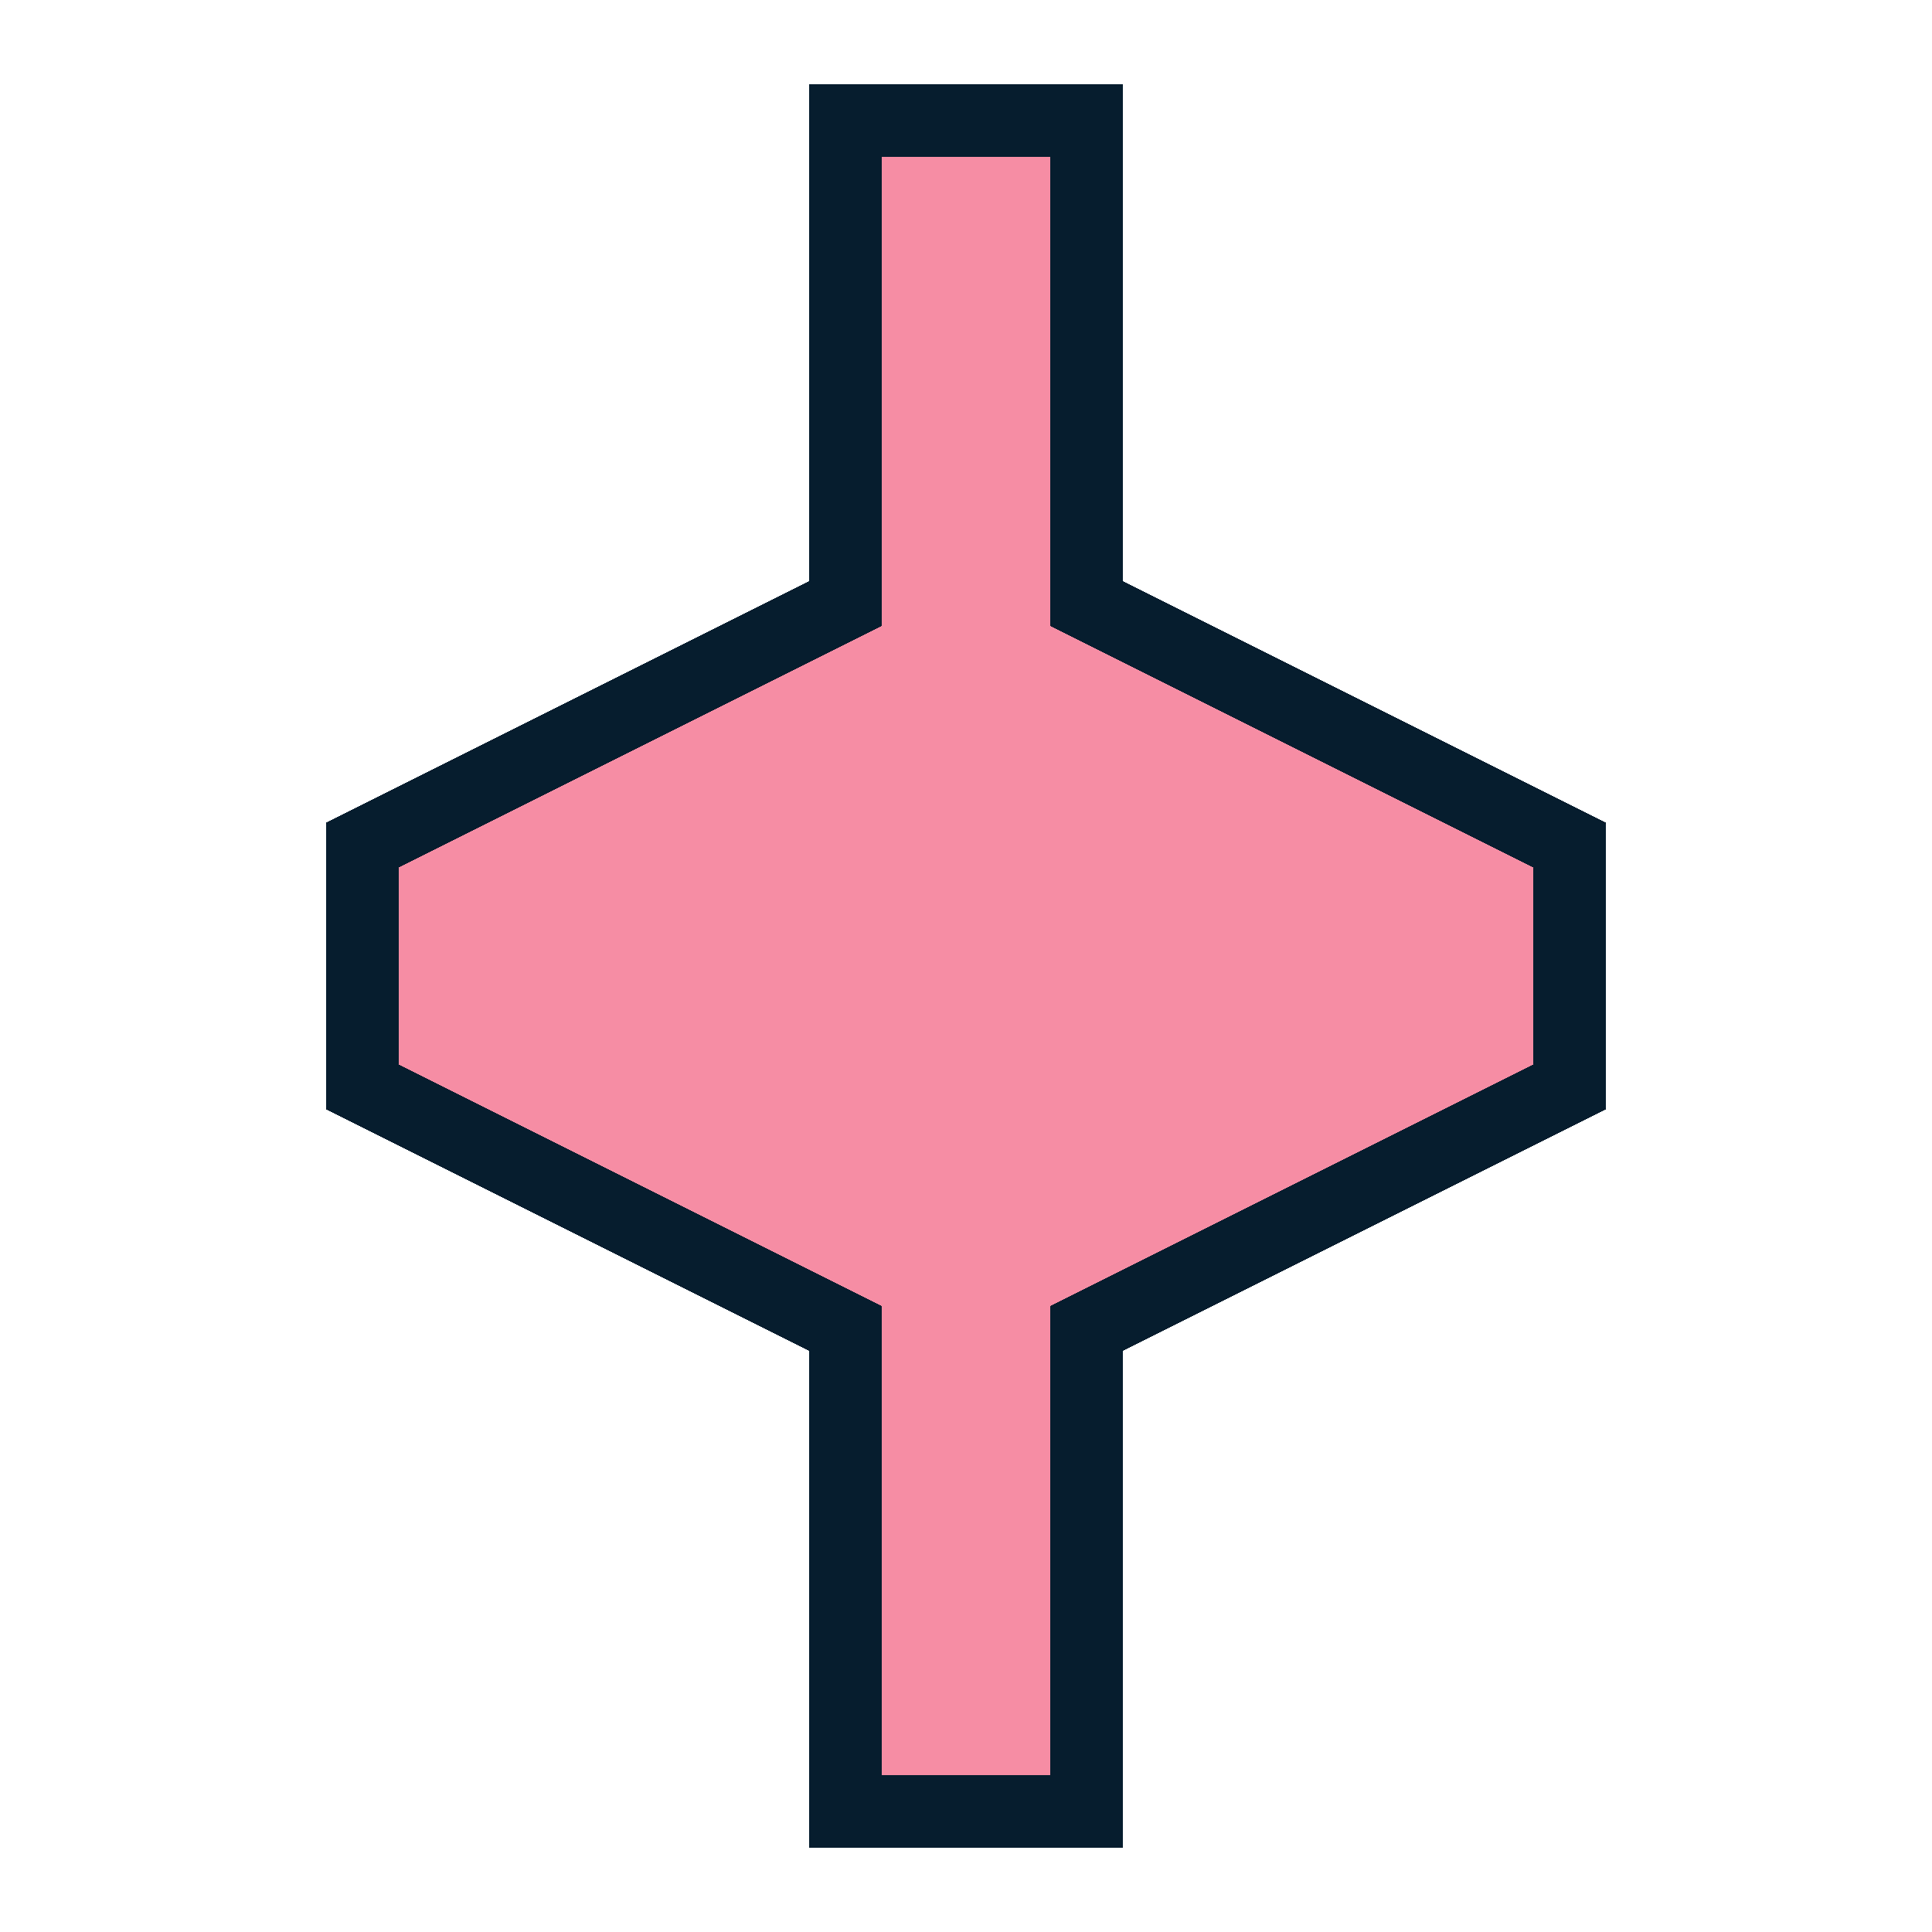
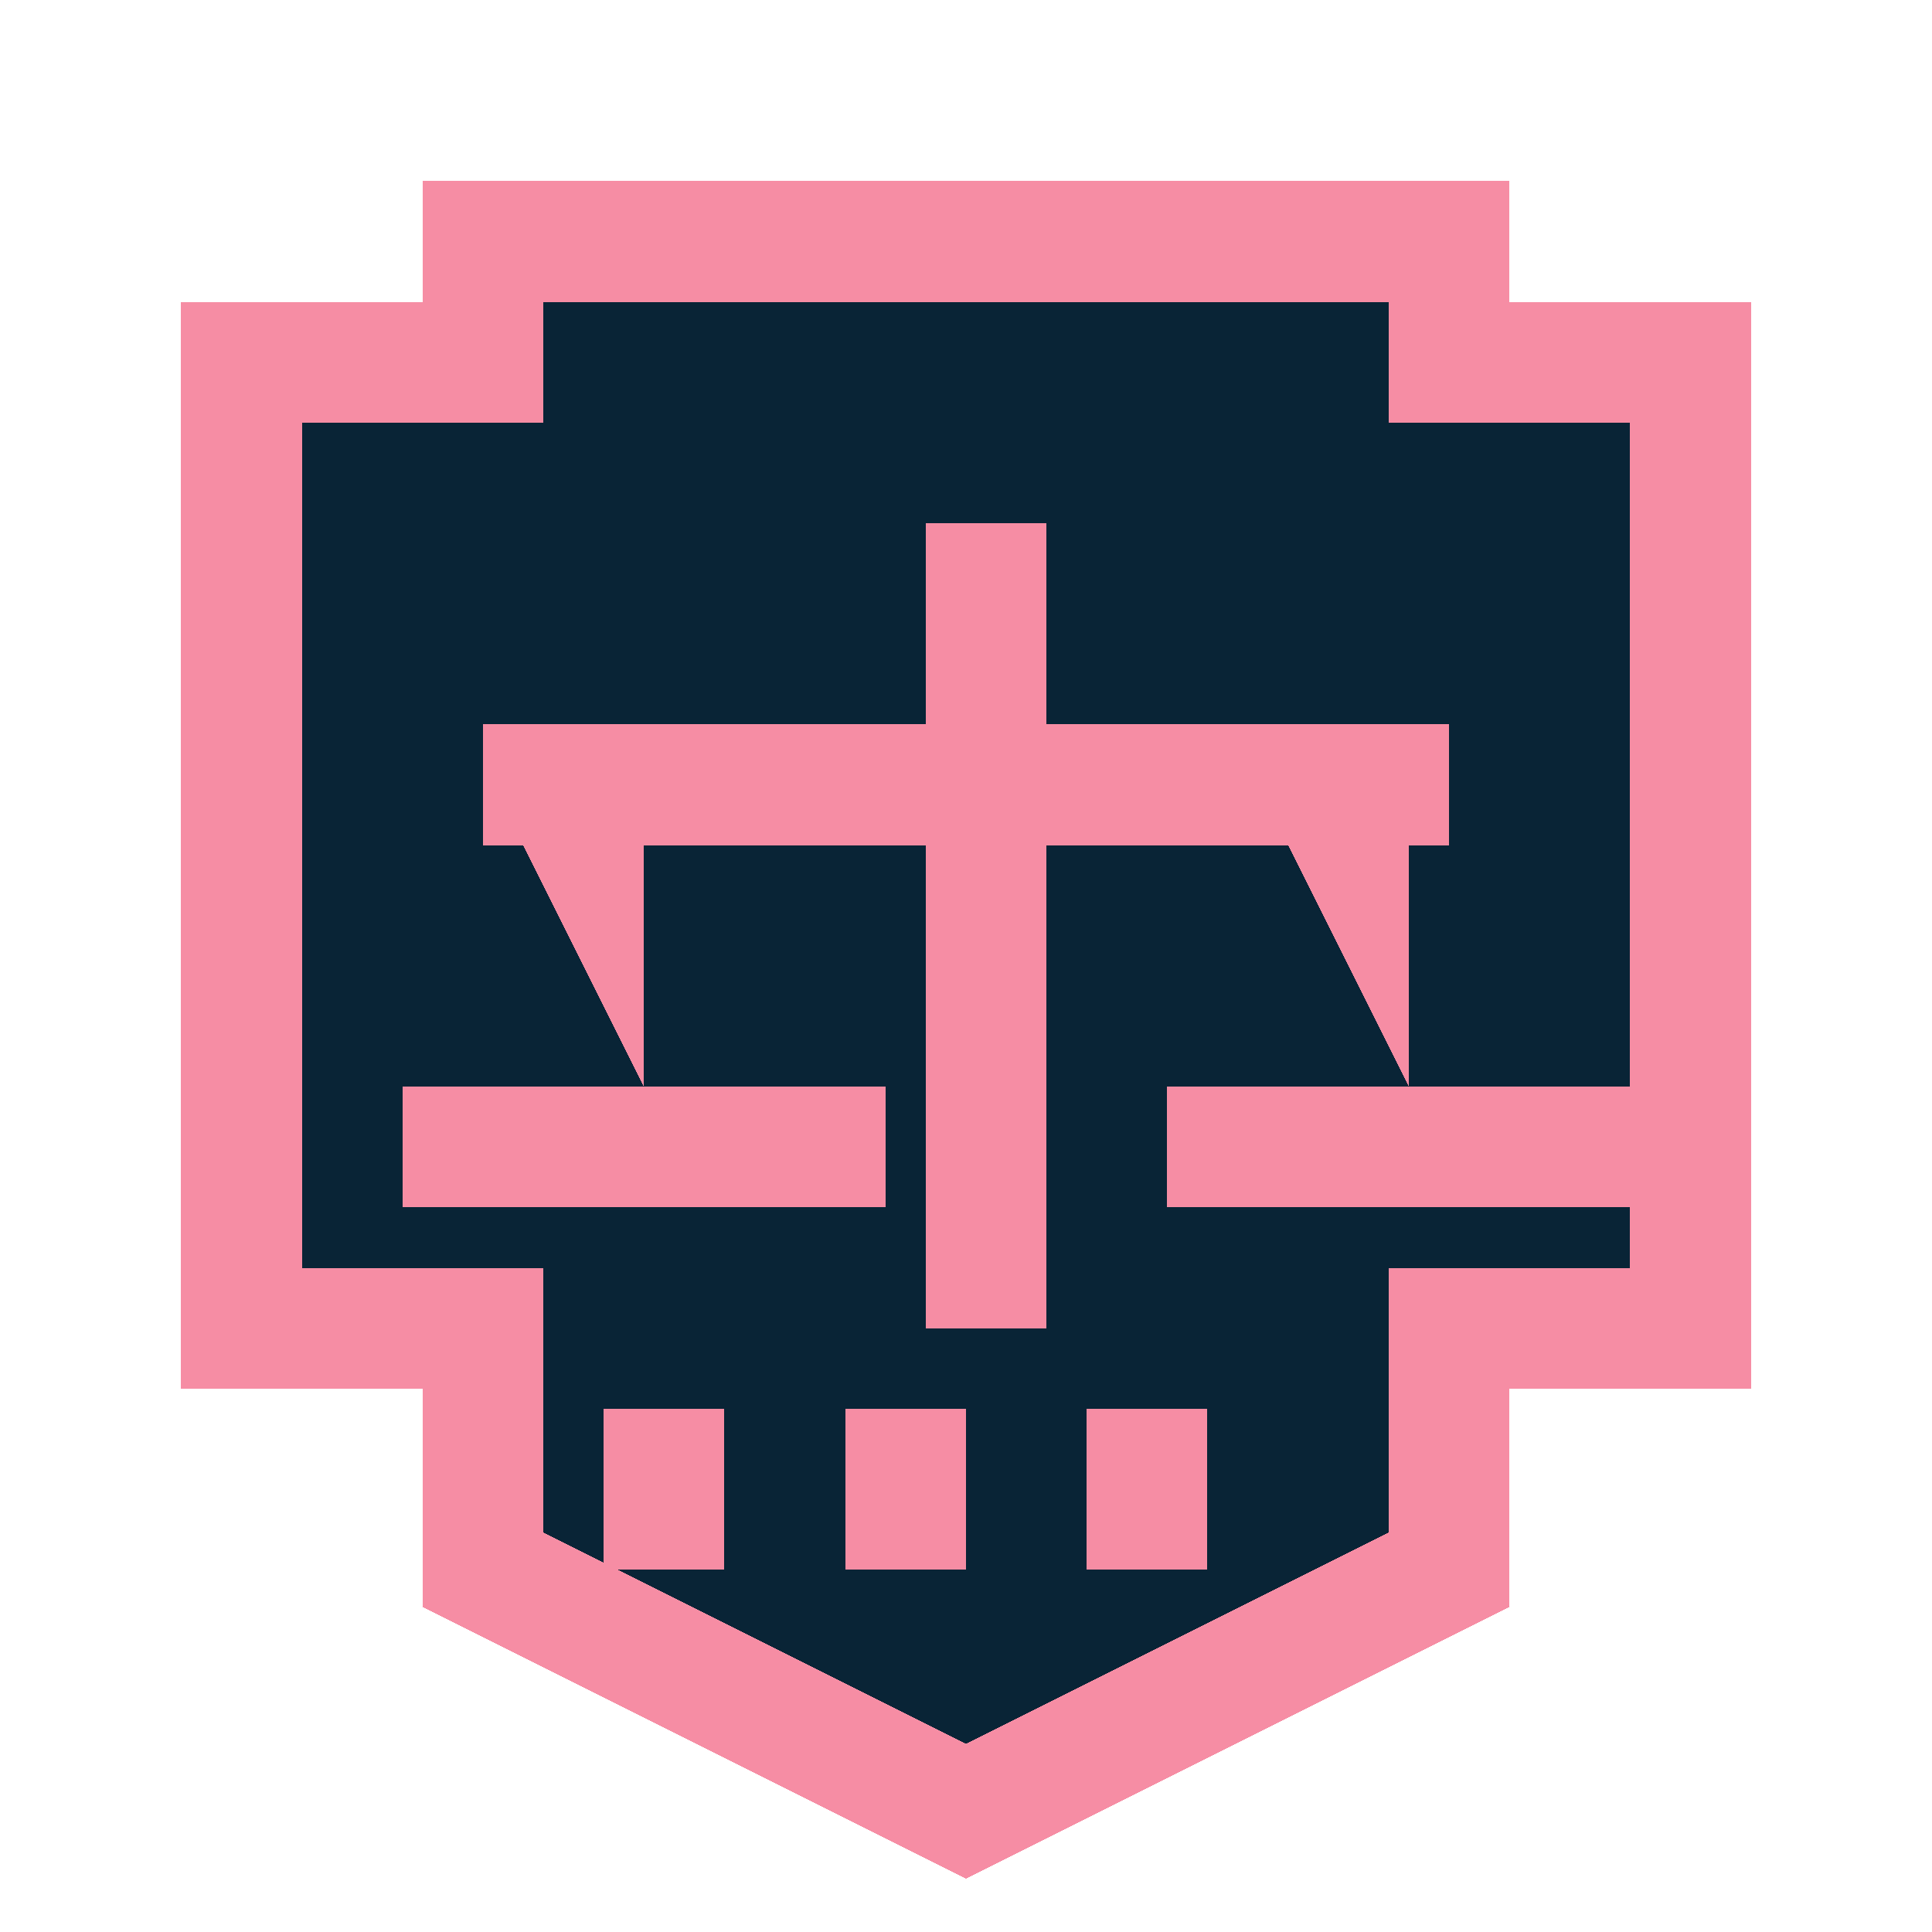
- <svg xmlns="http://www.w3.org/2000/svg" viewBox="0 0 16 16" shape-rendering="crispEdges">
-   <path d="M7 1h2v4l4 2v2l-4 2v4H7v-4L3 9V7l4-2z" fill="#f68da4" stroke="#061d2e" stroke-width=".6" />
+ <svg xmlns="http://www.w3.org/2000/svg" viewBox="0 0 48 48" shape-rendering="crispEdges">
+   <path d="M12 6h24v3h6v24h-6v6l-12 6-12-6v-6H6V9h6z" fill="#092436" stroke="#f68da4" stroke-width="3" />
+   <path d="M23 13h3v20h-3zM12 18h24v3H12zM13 21h3v6h-6v3h12v-3h-6zM32 21h3v6h-6v3h12v-3h-6z" fill="#f68da4" />
+   <path d="M15 35h3v4h-3z" fill="#f68da4" />
+   <path d="M21 35h3v4h-3z" fill="#f68da4" />
+   <path d="M27 35h3v4h-3z" fill="#f68da4" />
</svg>
